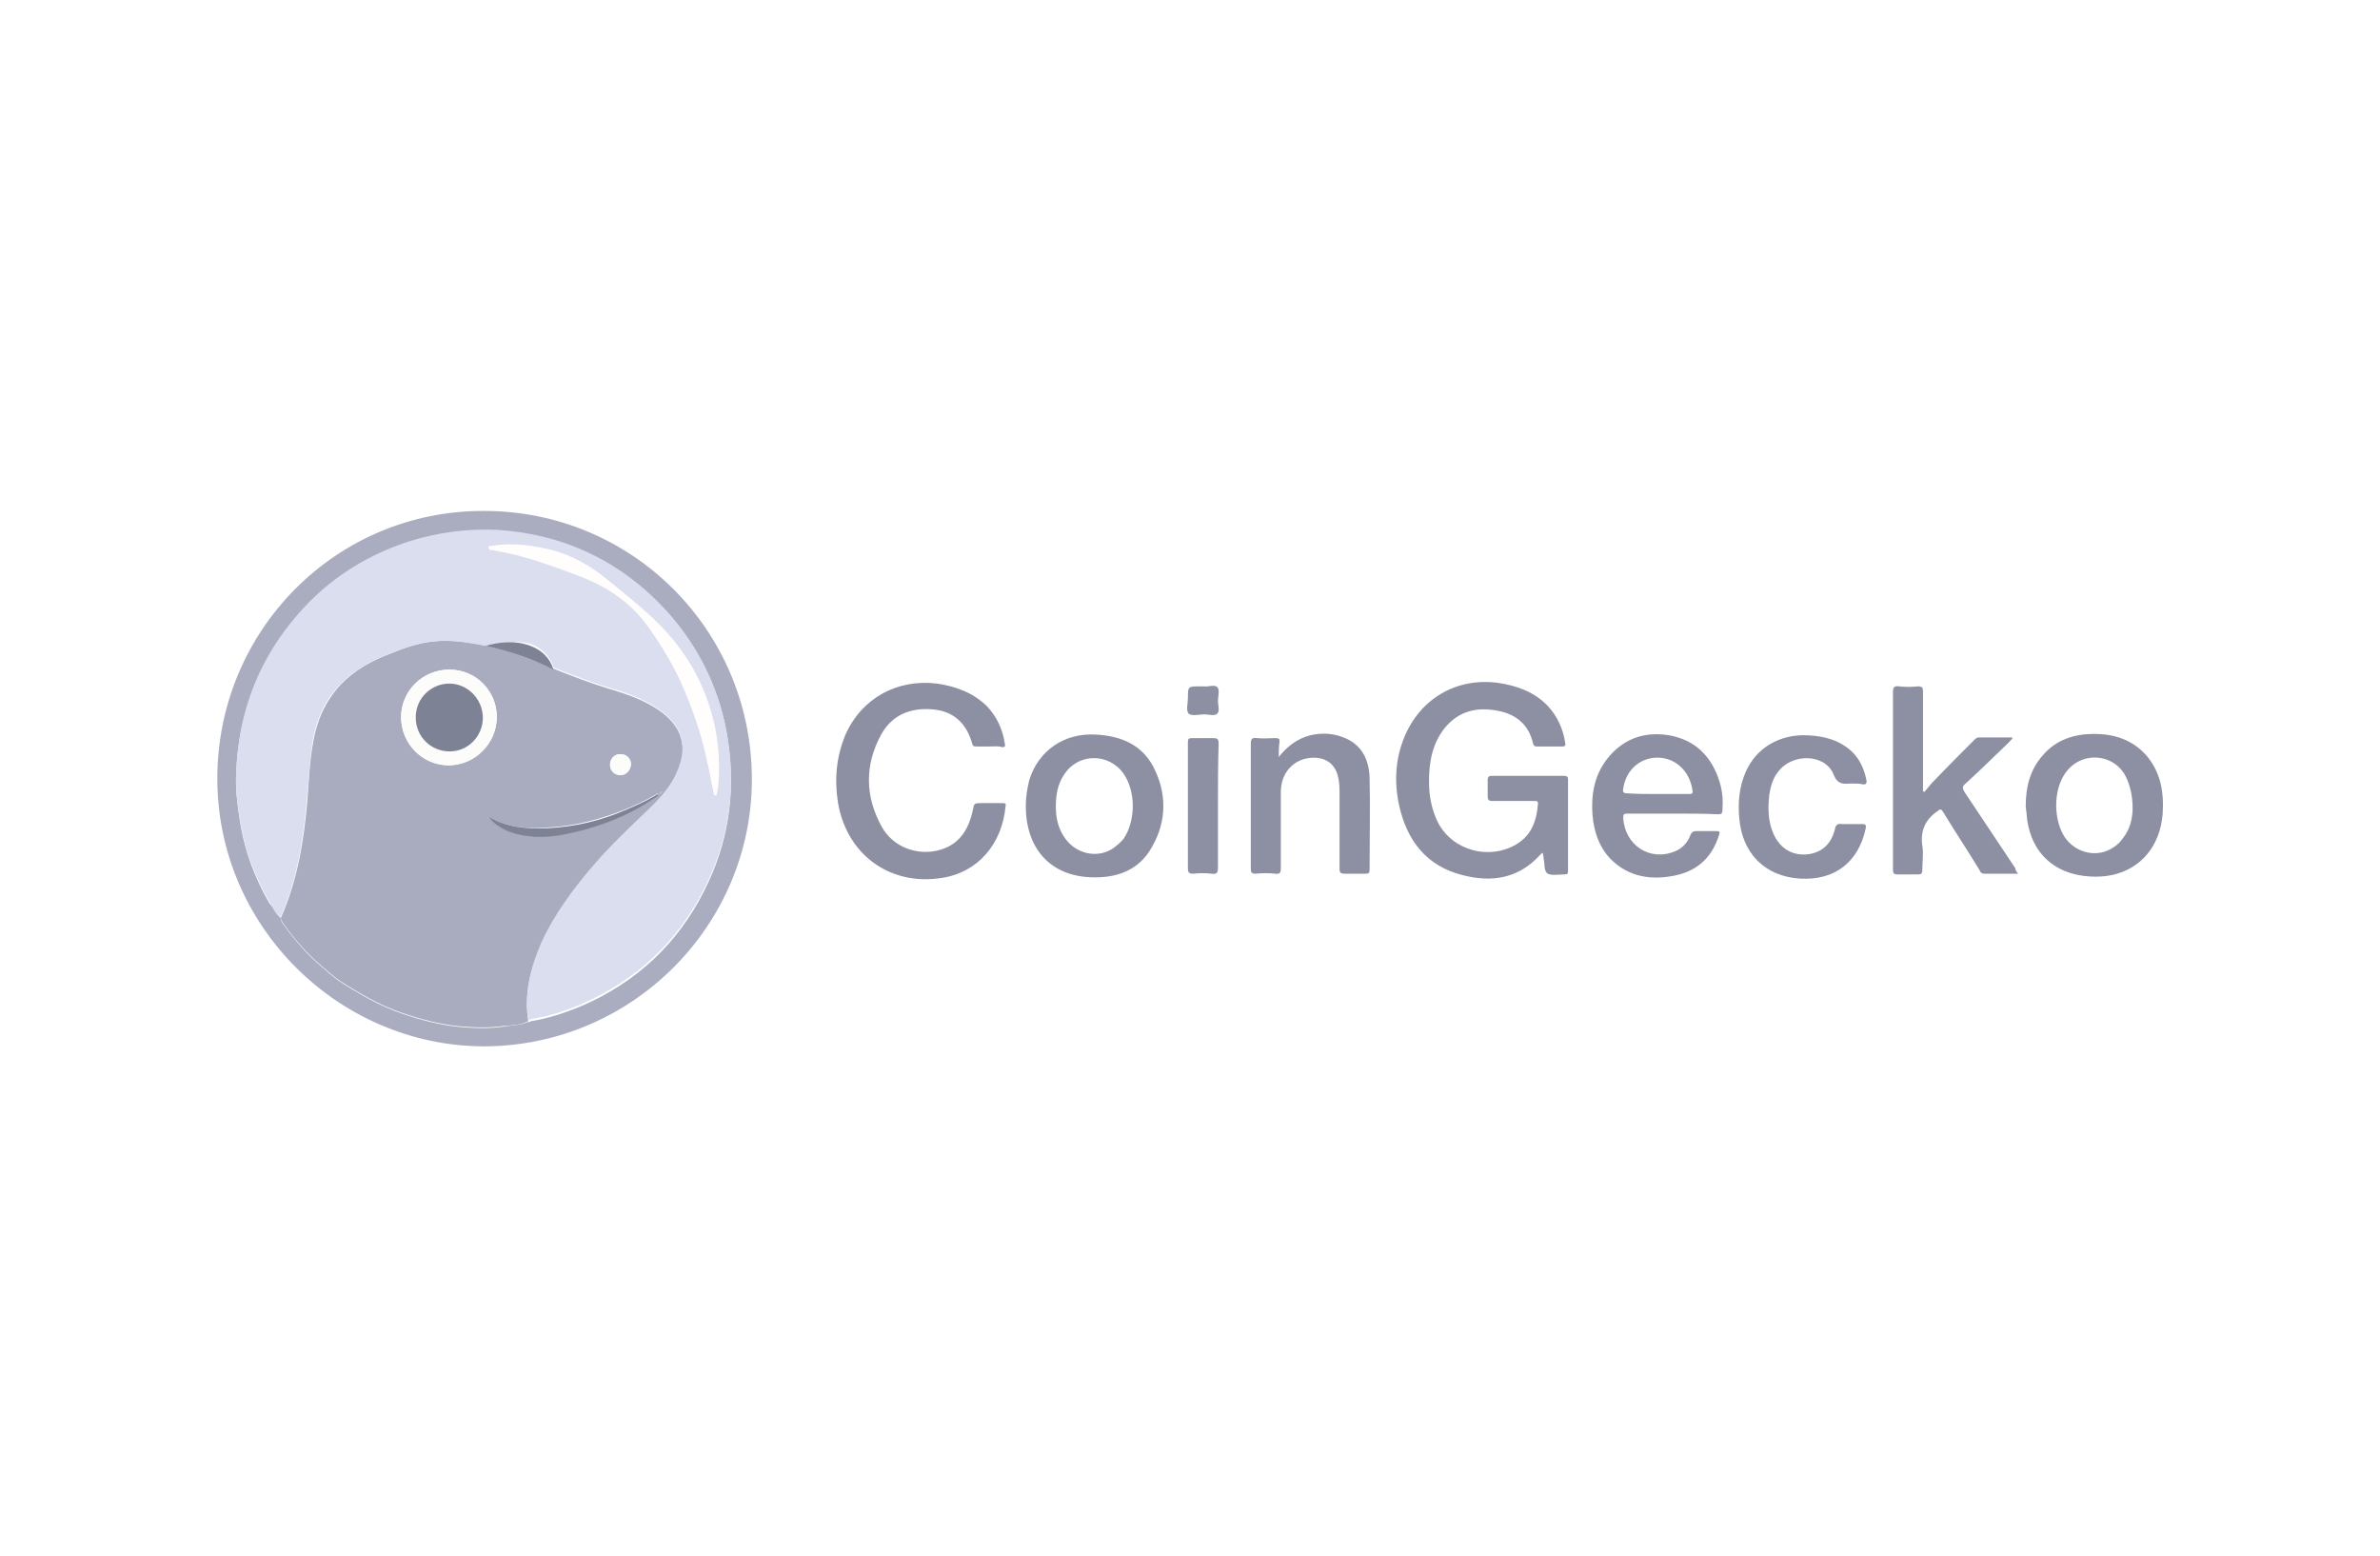
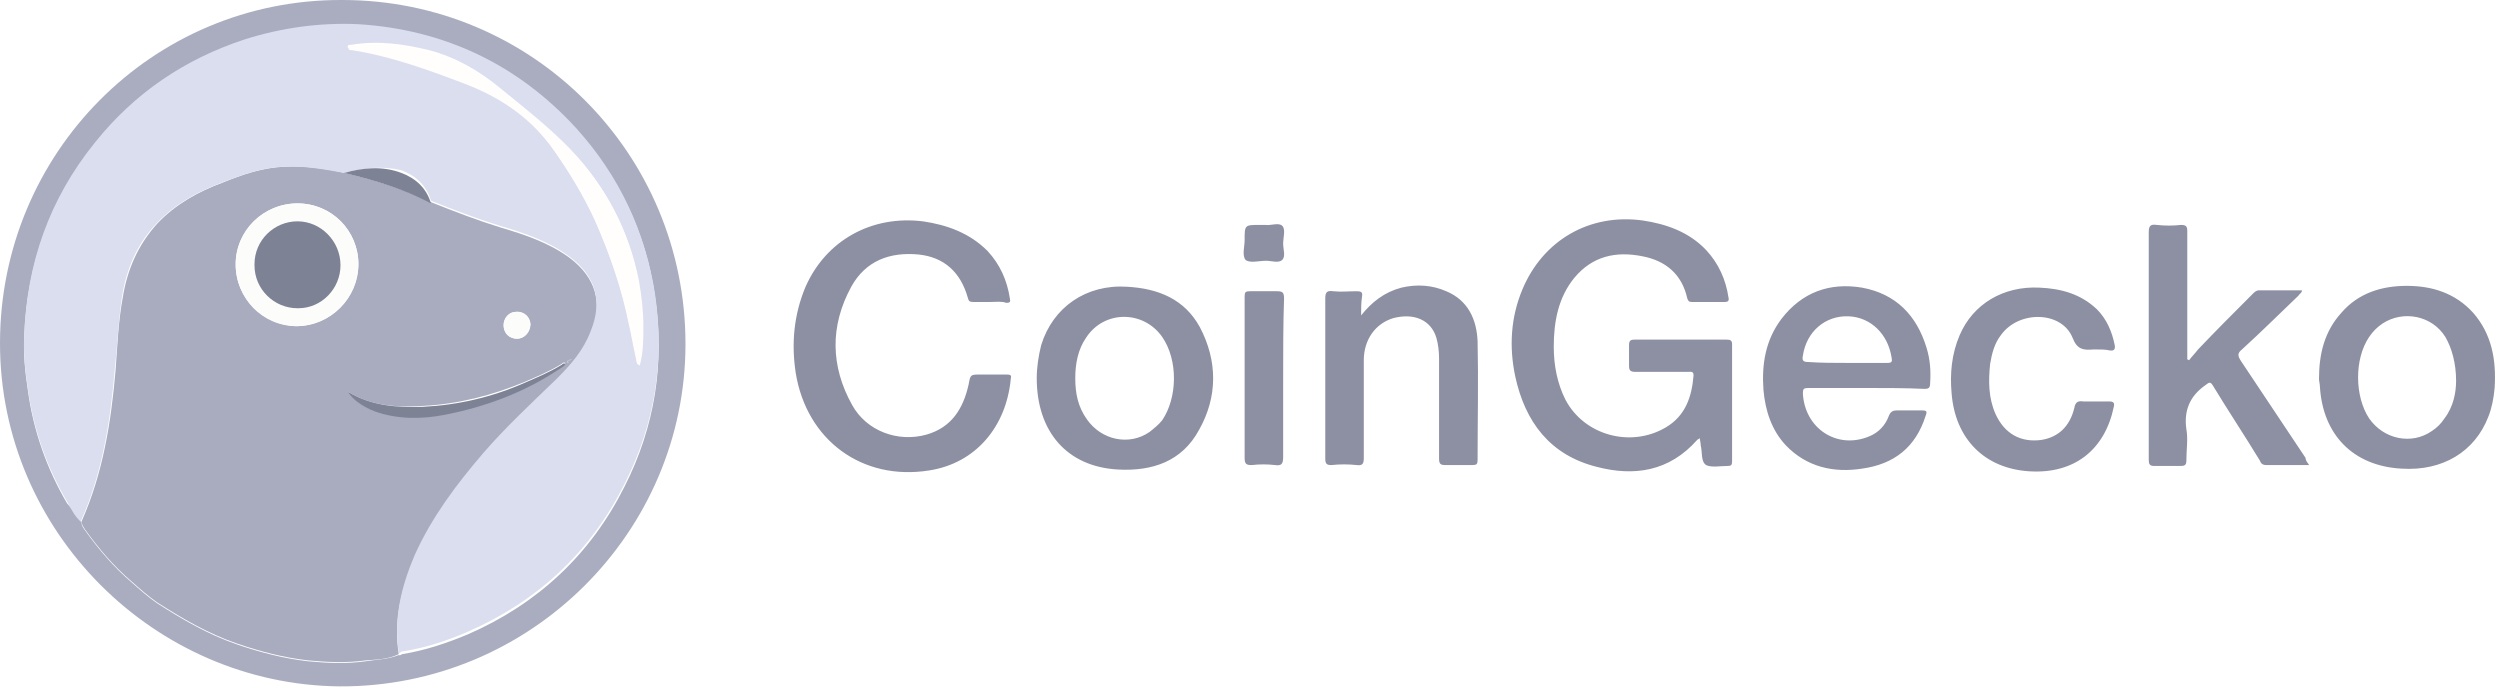
- <svg xmlns="http://www.w3.org/2000/svg" version="1.0" id="katman_1" x="0px" y="0px" viewBox="0 0 340.6 222.6" style="enable-background:new 0 0 340.6 222.6;" xml:space="preserve">
-   <style type="text/css">
- 	.st0{fill-rule:evenodd;clip-rule:evenodd;fill:#AAADC0;}
- 	.st1{fill-rule:evenodd;clip-rule:evenodd;fill:#A9ACBF;}
- 	.st2{fill-rule:evenodd;clip-rule:evenodd;fill:#DADEEF;}
- 	.st3{fill-rule:evenodd;clip-rule:evenodd;fill:#FCFDFB;}
- 	.st4{fill-rule:evenodd;clip-rule:evenodd;fill:#7E8295;}
- 	.st5{fill-rule:evenodd;clip-rule:evenodd;fill:#FFFEFC;}
- 	.st6{fill-rule:evenodd;clip-rule:evenodd;fill:#8D90A3;}
- </style>
-   <g>
-     <path class="st0" d="M69.3,73.1c21.2,0,38.3,17.1,38.3,38.4c0,21-17.3,38.3-38.6,38.2c-20.6-0.2-37.9-17.2-37.9-38.3   C31.1,90.2,48.1,73,69.3,73.1z M40.2,131.4c0,0.4,0.2,0.6,0.4,0.9c1.5,2.1,3.2,4.1,5.2,5.8c0.9,0.8,1.8,1.6,2.8,2.3   c2.8,1.8,5.7,3.5,8.9,4.6c2.6,0.9,5.3,1.6,8,1.9c2.1,0.2,4.3,0.3,6.4,0c1.2-0.2,2.5-0.2,3.7-0.7c0.2,0.1,0.3-0.1,0.4-0.1   c2.5-0.4,4.9-1.2,7.3-2.2c7.8-3.4,13.7-8.9,17.5-16.5c3.4-6.7,4.5-13.8,3.4-21.2c-1-7.1-4-13.3-8.8-18.5C89,80.4,80.8,76.6,71.1,76   c-4.3-0.3-8.6,0.3-12.7,1.7c-6.7,2.2-12.2,6-16.7,11.5c-5.1,6.3-7.6,13.5-7.9,21.5c-0.1,2,0.1,3.9,0.4,5.9   c0.6,4.5,2.1,8.8,4.4,12.7C39.2,129.9,39.6,130.7,40.2,131.4z" />
-     <path class="st1" d="M75.6,146.1c-1.2,0.6-2.5,0.6-3.7,0.7c-2.1,0.3-4.3,0.2-6.4,0c-2.7-0.3-5.4-1-8-1.9c-3.2-1.1-6.1-2.8-8.9-4.6   c-1-0.7-1.9-1.5-2.8-2.3c-2-1.7-3.7-3.7-5.2-5.8c-0.2-0.3-0.4-0.6-0.4-0.9c2.4-5.4,3.3-11.1,3.8-16.9c0.2-2.7,0.3-5.4,0.8-8.1   c0.5-3.1,1.7-5.9,3.9-8.3c2-2.1,4.5-3.5,7.2-4.5c2.2-0.9,4.5-1.7,7-1.8c2.3-0.1,4.5,0.2,6.7,0.7c3.3,0.8,6.6,1.8,9.7,3.3   c2.5,1,5.1,2,7.7,2.8c2.7,0.8,5.4,1.7,7.7,3.4c2.9,2.2,3.7,5,2.4,8.4c-0.8,2.1-2.3,3.7-3.8,5.3c-2.7,2.8-5.6,5.4-8.2,8.3   c-3,3.5-5.7,7.1-7.6,11.3C75.9,138.7,75,142.3,75.6,146.1L75.6,146.1z M94.9,113.2c-0.1,0-0.2,0-0.3,0.1c-0.1,0-0.2,0.1-0.2,0.2   c0,0,0,0,0,0.1c0.1,0,0.2-0.1,0.2-0.2L94.9,113.2C95,113.2,95.1,113.2,94.9,113.2C95,113.1,94.9,113.2,94.9,113.2z M64.3,95.8   c-3.8,0-6.9,3.1-6.9,6.8c0,3.8,3.1,6.8,6.8,6.9c3.8,0,6.8-3.1,6.9-6.9C71.1,98.8,68.1,95.8,64.3,95.8   C64.3,95.8,64.3,95.8,64.3,95.8L64.3,95.8z M69.9,116.8c0.6,0.9,1.7,1.7,3,2.1c2.6,0.9,5.2,0.9,7.8,0.4c4.6-0.9,8.9-2.5,12.8-5.1   c0.2-0.2,0.6-0.2,0.7-0.6c-0.2-0.1-0.3,0-0.4,0.1c-1.3,0.8-2.7,1.4-4.1,2c-3.6,1.5-7.4,2.5-11.4,2.7   C75.4,118.6,72.5,118.4,69.9,116.8z M88.8,110.9c0.8,0,1.5-0.7,1.5-1.6c0-0.8-0.7-1.5-1.6-1.4c-0.8,0-1.4,0.7-1.4,1.5   C87.3,110.3,87.9,110.9,88.8,110.9z" />
-     <path class="st2" d="M69.5,92.4c-2.2-0.4-4.4-0.8-6.7-0.7c-2.5,0.1-4.7,0.9-7,1.8c-2.7,1-5.2,2.4-7.2,4.5c-2.2,2.3-3.4,5.1-3.9,8.3   c-0.4,2.7-0.5,5.4-0.8,8.1c-0.5,5.8-1.4,11.6-3.8,16.9c-0.7-0.6-1.1-1.5-1.5-2.2c-2.3-3.9-3.8-8.2-4.4-12.7c-0.3-2-0.5-3.9-0.4-5.9   c0.3-8,2.8-15.2,7.9-21.5c4.4-5.5,10-9.3,16.7-11.5c4.1-1.3,8.4-1.9,12.7-1.7c9.6,0.6,17.8,4.5,24.3,11.6   c4.8,5.3,7.7,11.5,8.8,18.5c1.1,7.4,0,14.5-3.4,21.2c-3.8,7.6-9.7,13.1-17.5,16.5c-2.3,1-4.7,1.8-7.3,2.2c-0.2,0-0.3,0.3-0.4,0.1   c-0.6-3.8,0.3-7.4,1.8-10.9c1.9-4.2,4.6-7.8,7.6-11.3c2.5-2.9,5.4-5.6,8.2-8.3c1.6-1.6,3-3.2,3.8-5.3c1.4-3.4,0.6-6.2-2.4-8.4   c-2.3-1.7-5-2.6-7.7-3.4c-2.6-0.8-5.2-1.8-7.7-2.8c-0.5-1.7-1.7-2.8-3.3-3.4C73.8,91.6,71.7,91.8,69.5,92.4z M102.2,113.7l0.2,0   c0.4-1.4,0.4-2.9,0.4-4.4c0-1.7-0.2-3.4-0.5-5.1c-1.1-5.5-3.6-10.3-7.5-14.4c-2.4-2.5-5.1-4.6-7.8-6.8c-2.4-2-5-3.5-8-4.3   c-2.9-0.7-5.7-1.1-8.7-0.6c-0.2,0-0.4,0-0.4,0.2c0,0.2,0.2,0.2,0.4,0.2c4.4,0.8,8.6,2.2,12.7,3.8c4,1.6,7.4,3.9,9.9,7.5   c1.7,2.5,3.3,5.1,4.6,7.9c1.7,3.8,3,7.7,3.8,11.7C101.7,111,102,112.3,102.2,113.7z" />
-     <path class="st3" d="M64.3,95.8c3.8,0,6.8,3.1,6.8,6.8c0,0,0,0,0,0c0,3.8-3.1,6.8-6.9,6.9c-3.8,0-6.8-3.1-6.8-6.9   C57.4,98.8,60.5,95.8,64.3,95.8C64.3,95.8,64.3,95.8,64.3,95.8z M69.1,102.7c0-2.7-2.1-4.8-4.8-4.8c-2.7,0-4.8,2.1-4.8,4.8   c0,2.6,2.1,4.8,4.7,4.8c0,0,0.1,0,0.1,0C66.9,107.5,69,105.4,69.1,102.7C69.1,102.7,69.1,102.7,69.1,102.7L69.1,102.7z" />
-     <path class="st4" d="M69.9,116.8c2.6,1.6,5.5,1.8,8.4,1.7c4-0.2,7.8-1.1,11.4-2.7c1.4-0.6,2.8-1.2,4.1-2c0.1-0.1,0.2-0.2,0.4-0.1   c-0.1,0.3-0.4,0.4-0.7,0.6c-3.9,2.6-8.2,4.2-12.8,5.1c-2.6,0.5-5.3,0.5-7.8-0.4C71.6,118.5,70.4,117.7,69.9,116.8L69.9,116.8z    M69.5,92.4c2.1-0.6,4.3-0.8,6.4,0c1.6,0.6,2.8,1.7,3.3,3.4C76.2,94.2,72.9,93.2,69.5,92.4z" />
-     <path class="st3" d="M88.8,110.9c-0.8,0-1.5-0.7-1.5-1.5c0-0.8,0.6-1.5,1.4-1.5c0.8,0,1.5,0.6,1.6,1.4   C90.2,110.2,89.6,110.9,88.8,110.9z" />
-     <path class="st1" d="M94.6,113.4c0,0.1-0.1,0.2-0.2,0.2c0,0,0,0,0,0C94.4,113.4,94.5,113.3,94.6,113.4L94.6,113.4L94.6,113.4z    M94.9,113.2l-0.3,0.2l-0.1-0.1C94.7,113.2,94.8,113.2,94.9,113.2C94.9,113.2,94.9,113.2,94.9,113.2z" />
-     <path class="st1" d="M94.9,113.2L94.9,113.2C95.1,113.2,95,113.2,94.9,113.2C94.9,113.2,94.9,113.2,94.9,113.2z" />
-     <path class="st5" d="M102.2,113.7c-0.3-1.4-0.6-2.7-0.8-4.1c-0.8-4.1-2.2-8-3.8-11.7c-1.2-2.8-2.8-5.4-4.6-7.9   c-2.5-3.6-5.8-5.9-9.9-7.5c-4.2-1.6-8.3-3.1-12.7-3.8c-0.2,0-0.4,0-0.4-0.2c0-0.2,0.2-0.2,0.4-0.2c2.9-0.5,5.8-0.2,8.7,0.6   c3,0.8,5.6,2.4,8,4.3c2.7,2.2,5.4,4.3,7.8,6.8c3.9,4.1,6.4,8.9,7.5,14.4c0.3,1.7,0.5,3.4,0.5,5.1c0,1.4,0,2.9-0.4,4.4L102.2,113.7z   " />
-     <path class="st4" d="M69.1,102.7c0,2.6-2.1,4.8-4.7,4.8c0,0-0.1,0-0.1,0c-2.6,0-4.8-2.1-4.8-4.8c0,0,0-0.1,0-0.1   c0-2.7,2.2-4.8,4.8-4.8S69.1,100,69.1,102.7L69.1,102.7z" />
-     <path class="st6" d="M220.8,122c-0.1,0.1-0.2,0.1-0.3,0.2c-3.1,3.5-7,4.1-11.2,3c-5.2-1.3-8-5-9.1-10.1c-0.7-3.3-0.5-6.6,0.8-9.7   c2.3-5.5,7.5-8.5,13.4-7.7c2.7,0.4,5.2,1.3,7.1,3.3c1.4,1.5,2.2,3.3,2.5,5.3c0.1,0.4-0.1,0.5-0.4,0.5c-1.2,0-2.5,0-3.7,0   c-0.3,0-0.4-0.1-0.5-0.4c-0.6-2.7-2.4-4.2-5-4.7c-3-0.6-5.6,0-7.6,2.4c-1.8,2.2-2.3,4.9-2.3,7.7c0,2.1,0.4,4.1,1.3,5.9   c2.1,4,7.3,5.4,11.2,3.1c2.2-1.3,2.9-3.4,3.1-5.8c0-0.5-0.3-0.4-0.6-0.4c-2,0-3.9,0-5.9,0c-0.6,0-0.7-0.2-0.7-0.7   c0-0.8,0-1.5,0-2.3c0-0.5,0.2-0.6,0.6-0.6c3.4,0,6.9,0,10.3,0c0.4,0,0.6,0.1,0.6,0.5c0,4.4,0,8.7,0,13.1c0,0.4-0.1,0.5-0.5,0.5   c-0.8,0-1.8,0.2-2.4-0.1c-0.6-0.4-0.4-1.4-0.6-2.2C220.9,122.5,220.8,122.2,220.8,122z M141.6,106.8c-0.6,0-1.2,0-1.9,0   c-0.4,0-0.5-0.1-0.6-0.5c-0.8-2.8-2.6-4.5-5.5-4.8c-3.2-0.3-5.9,0.7-7.5,3.6c-2.4,4.4-2.3,8.9,0.1,13.2c1.6,2.9,5.1,4.2,8.3,3.3   c2.8-0.8,4.1-2.9,4.7-5.6c0.2-1.1,0.2-1.1,1.3-1.1c1,0,2,0,3,0c0.4,0,0.5,0.1,0.4,0.5c-0.5,5.3-3.9,9.4-9.1,10.2   c-7.5,1.2-13.7-3.4-14.9-10.9c-0.5-3.3-0.2-6.5,1.1-9.6c2.3-5.2,7.4-8,13.1-7.3c2.7,0.4,5.2,1.3,7.2,3.3c1.4,1.5,2.2,3.3,2.5,5.3   c0.1,0.4,0,0.5-0.4,0.5C142.9,106.7,142.2,106.8,141.6,106.8z M288.8,125c-1.7,0-3.2,0-4.8,0c-0.4,0-0.6-0.2-0.7-0.5   c-1.7-2.8-3.5-5.5-5.2-8.3c-0.3-0.5-0.4-0.5-0.9-0.1c-1.7,1.2-2.4,2.8-2.1,4.9c0.2,1.1,0,2.3,0,3.5c0,0.5-0.2,0.6-0.6,0.6   c-1,0-2,0-3,0c-0.5,0-0.6-0.2-0.6-0.7c0-4.1,0-8.2,0-12.4c0-4.3,0-8.6,0-13c0-0.7,0.2-0.9,0.9-0.8c0.9,0.1,1.8,0.1,2.7,0   c0.6,0,0.7,0.2,0.7,0.7c0,4.5,0,9,0,13.5v0.8l0.2,0.1c0.3-0.4,0.7-0.8,1-1.2c2-2.1,4-4.1,6.1-6.2c0.2-0.2,0.4-0.4,0.7-0.4   c1.6,0,3.2,0,4.8,0c0,0.3-0.3,0.4-0.4,0.6c-2.1,2-4.1,4-6.3,6c-0.5,0.4-0.5,0.7-0.1,1.3c2.4,3.6,4.8,7.2,7.2,10.8   C288.4,124.5,288.6,124.7,288.8,125L288.8,125z M239.4,116.4c-2.2,0-4.3,0-6.5,0c-0.5,0-0.6,0.1-0.6,0.6c0.2,3.9,3.8,6.3,7.4,4.8   c1-0.4,1.8-1.2,2.2-2.3c0.2-0.5,0.5-0.6,0.9-0.6c0.9,0,1.9,0,2.8,0c0.5,0,0.6,0.1,0.4,0.6c-1.1,3.5-3.5,5.4-7.1,5.9   c-3.2,0.5-6.2-0.2-8.5-2.6c-1.6-1.7-2.3-3.9-2.5-6.2c-0.2-2.8,0.2-5.5,2-7.9c2.3-3,5.4-4.1,9-3.5c3.8,0.7,6.1,3.1,7.2,6.7   c0.4,1.3,0.5,2.6,0.4,4c0,0.5-0.2,0.6-0.6,0.6C243.8,116.4,241.6,116.4,239.4,116.4z M237.3,113.6c1.5,0,3,0,4.4,0   c0.5,0,0.6-0.1,0.5-0.6c-0.4-2.6-2.3-4.5-4.8-4.6c-2.6-0.1-4.7,1.7-5.1,4.4c-0.1,0.5,0,0.7,0.6,0.7   C234.4,113.6,235.8,113.6,237.3,113.6L237.3,113.6z M146.8,115.3c0-1.2,0.2-2.5,0.5-3.7c1.3-4.2,5-6.8,9.6-6.5   c3.5,0.2,6.4,1.4,8.1,4.5c2,3.8,2,7.8-0.1,11.5c-1.9,3.5-5.2,4.6-9,4.4C150.2,125.2,146.8,121.3,146.8,115.3z M151.1,115.3   c0,1.7,0.3,3.2,1.3,4.6c1.6,2.3,4.7,3,7,1.4c0.5-0.4,1-0.8,1.4-1.3c1.7-2.5,1.8-6.7,0-9.3c-2.1-3-6.5-3-8.5,0.1   C151.4,112.1,151.1,113.7,151.1,115.3z M289.9,115.4c0-2.8,0.6-5.3,2.5-7.4c1.9-2.2,4.5-3,7.3-3c2.8,0,5.4,0.8,7.4,3   c2.1,2.4,2.6,5.3,2.4,8.4c-0.1,1.1-0.3,2.2-0.7,3.2c-1.5,3.9-5.1,6.1-9.7,5.8c-5.4-0.3-8.8-3.8-9.1-9.2   C290,116,289.9,115.6,289.9,115.4L289.9,115.4z M305.2,115.6c0-2-0.5-3.7-1.2-4.9c-1.5-2.4-4.7-3-7-1.5c-0.6,0.4-1.1,0.9-1.5,1.5   c-1.7,2.5-1.6,6.7,0,9.1c1.6,2.3,4.7,3,7,1.4c0.6-0.4,1-0.8,1.4-1.4C304.9,118.5,305.2,116.9,305.2,115.6z M183,108.3   c1.2-1.5,2.6-2.6,4.5-3.1c1.7-0.4,3.4-0.3,5,0.4c2.4,1,3.4,3.1,3.5,5.6c0.1,4.4,0,8.8,0,13.2c0,0.5-0.1,0.6-0.6,0.6c-1,0-2,0-3,0   c-0.5,0-0.7-0.1-0.7-0.7c0-3.7,0-7.5,0-11.2c0-0.8-0.1-1.6-0.3-2.3c-0.6-2-2.5-2.8-4.8-2.2c-2,0.6-3.3,2.4-3.3,4.7   c0,3.6,0,7.3,0,10.9c0,0.6-0.1,0.9-0.8,0.8c-0.9-0.1-1.9-0.1-2.8,0c-0.5,0-0.7-0.1-0.7-0.7c0-2.8,0-5.5,0-8.3c0-3.2,0-6.4,0-9.6   c0-0.7,0.2-0.9,0.9-0.8c0.9,0.1,1.7,0,2.6,0c0.5,0,0.7,0.1,0.6,0.6C183,106.9,183,107.6,183,108.3L183,108.3z M265,112.1   c-0.1,0-0.2,0-0.3,0c-1.1,0.1-1.8,0-2.3-1.3c-1.2-3-6-3.1-8-0.3c-0.7,0.9-1,2-1.2,3.2c-0.2,1.9-0.2,3.8,0.6,5.6   c1,2.2,2.8,3.2,5.1,2.9c1.9-0.3,3.2-1.5,3.7-3.6c0.1-0.6,0.4-0.8,1-0.7c1,0,1.9,0,2.9,0c0.5,0,0.6,0.2,0.5,0.6   c-1,4.8-4.4,7.5-9.4,7.2c-5-0.3-8.3-3.6-8.7-8.7c-0.2-2.2,0-4.4,0.9-6.5c1.5-3.5,4.9-5.5,8.9-5.3c2.4,0.1,4.6,0.7,6.4,2.4   c1.1,1.1,1.7,2.5,2,4c0.1,0.5-0.1,0.7-0.6,0.6C266.1,112.1,265.6,112.1,265,112.1z M174.3,115.4c0,2.9,0,5.8,0,8.7   c0,0.8-0.2,1-0.9,0.9c-0.9-0.1-1.7-0.1-2.6,0c-0.6,0-0.8-0.1-0.8-0.8c0-5.2,0-10.4,0-15.6c0-0.8,0-1.6,0-2.4c0-0.5,0.1-0.6,0.6-0.6   c1,0,2,0,3,0c0.6,0,0.8,0.1,0.8,0.8C174.3,109.4,174.3,112.4,174.3,115.4z M172.3,98.2c0.6,0.1,1.5-0.3,1.9,0.1   c0.4,0.4,0.1,1.3,0.1,2c0,0.6,0.3,1.4-0.1,1.8c-0.4,0.4-1.2,0.1-1.8,0.1c-0.8,0-1.8,0.3-2.3-0.1c-0.4-0.5-0.1-1.5-0.1-2.2   c0-1.7,0-1.7,1.7-1.7C171.7,98.2,172.3,98.2,172.3,98.2z" />
-   </g>
+ <svg xmlns="http://www.w3.org/2000/svg" width="279" height="77" viewBox="0 0 279 77" fill="none">
+   <path fill-rule="evenodd" clip-rule="evenodd" d="M38.2 0C59.4 0 76.5 17.1 76.5 38.4C76.5 59.4 59.2 76.7 37.9 76.6C17.3 76.4 0 59.4 0 38.3C0 17.1 17 -0.1 38.2 0ZM9.1 58.3C9.1 58.7 9.3 58.9 9.5 59.2C11 61.3 12.7 63.3 14.7 65C15.6 65.8 16.5 66.6 17.5 67.3C20.3 69.1 23.2 70.8 26.4 71.9C29 72.8 31.7 73.5 34.4 73.8C36.5 74 38.7 74.1 40.8 73.8C42 73.6 43.3 73.6 44.5 73.1C44.7 73.2 44.8 73 44.9 73C47.4 72.6 49.8 71.8 52.2 70.8C60 67.4 65.9 61.9 69.7 54.3C73.1 47.6 74.2 40.5 73.1 33.1C72.1 26 69.1 19.8 64.3 14.6C57.9 7.3 49.7 3.5 40 2.9C35.7 2.6 31.4 3.2 27.3 4.6C20.6 6.8 15.1 10.6 10.6 16.1C5.5 22.4 3 29.6 2.7 37.6C2.6 39.6 2.8 41.5 3.1 43.5C3.7 48 5.2 52.3 7.5 56.2C8.1 56.8 8.5 57.6 9.1 58.3Z" fill="#AAADC0" />
+   <path fill-rule="evenodd" clip-rule="evenodd" d="M44.5 73C43.3 73.6 42 73.6 40.8 73.7C38.7 74 36.5 73.9 34.4 73.7C31.7 73.4 29 72.7 26.4 71.8C23.2 70.7 20.3 69 17.5 67.2C16.5 66.5 15.6 65.7 14.7 64.9C12.7 63.2 11 61.2 9.5 59.1C9.3 58.8 9.1 58.5 9.1 58.2C11.5 52.8 12.4 47.1 12.9 41.3C13.1 38.6 13.2 35.9 13.7 33.2C14.2 30.1 15.4 27.3 17.6 24.9C19.6 22.8 22.1 21.4 24.8 20.4C27 19.5 29.3 18.7 31.8 18.6C34.1 18.5 36.3 18.8 38.5 19.3C41.8 20.1 45.1 21.1 48.2 22.6C50.7 23.6 53.3 24.6 55.9 25.4C58.6 26.2 61.3 27.1 63.6 28.8C66.5 31 67.3 33.8 66 37.2C65.2 39.3 63.7 40.9 62.2 42.5C59.5 45.3 56.6 47.9 54 50.8C51 54.3 48.3 57.9 46.4 62.1C44.8 65.6 43.9 69.2 44.5 73ZM63.8 40.1C63.7 40.1 63.6 40.1 63.5 40.2C63.4 40.2 63.3 40.3 63.3 40.4C63.3 40.4 63.3 40.4 63.3 40.5C63.4 40.5 63.5 40.4 63.5 40.3L63.8 40.1C64 40.1 63.9 40.1 63.8 40.1C63.8 40.1 63.9 40 63.8 40.1ZM33.2 22.7C29.4 22.7 26.3 25.8 26.3 29.5C26.3 33.3 29.4 36.3 33.1 36.4C36.9 36.4 39.9 33.3 40 29.5C40 25.7 37 22.7 33.2 22.7ZM38.8 43.7C39.4 44.6 40.5 45.4 41.8 45.8C44.4 46.7 47 46.7 49.6 46.2C54.2 45.3 58.5 43.7 62.4 41.1C62.6 40.9 63 40.9 63.1 40.5C62.9 40.4 62.8 40.5 62.7 40.6C61.4 41.4 60 42 58.6 42.6C55 44.1 51.2 45.1 47.2 45.3C44.3 45.5 41.4 45.3 38.8 43.7ZM57.7 37.8C58.5 37.8 59.2 37.1 59.2 36.2C59.2 35.4 58.5 34.7 57.6 34.8C56.8 34.8 56.2 35.5 56.2 36.3C56.2 37.2 56.8 37.8 57.7 37.8Z" fill="#A9ACBF" />
+   <path fill-rule="evenodd" clip-rule="evenodd" d="M38.4 19.3C36.2 18.9 34 18.5 31.7 18.6C29.2 18.7 27 19.5 24.7 20.4C22 21.4 19.5 22.8 17.5 24.9C15.3 27.2 14.1 30 13.6 33.2C13.2 35.9 13.1 38.6 12.8 41.3C12.3 47.1 11.4 52.9 9 58.2C8.3 57.6 7.9 56.7 7.5 56C5.2 52.1 3.7 47.8 3.1 43.3C2.8 41.3 2.6 39.4 2.7 37.4C3 29.4 5.5 22.2 10.6 15.9C15 10.4 20.6 6.6 27.3 4.4C31.4 3.1 35.7 2.5 40 2.7C49.6 3.3 57.8 7.2 64.3 14.3C69.1 19.6 72 25.8 73.1 32.8C74.2 40.2 73.1 47.3 69.7 54C65.9 61.6 60 67.1 52.2 70.5C49.9 71.5 47.5 72.3 44.9 72.7C44.7 72.7 44.6 73 44.5 72.8C43.9 69 44.8 65.4 46.3 61.9C48.2 57.7 50.9 54.1 53.9 50.6C56.4 47.7 59.3 45 62.1 42.3C63.7 40.7 65.1 39.1 65.9 37C67.3 33.6 66.5 30.8 63.5 28.6C61.2 26.9 58.5 26 55.8 25.2C53.2 24.4 50.6 23.4 48.1 22.4C47.6 20.7 46.4 19.6 44.8 19C42.7 18.5 40.6 18.7 38.4 19.3ZM71.1 40.6H71.3C71.7 39.2 71.7 37.7 71.7 36.2C71.7 34.5 71.5 32.8 71.2 31.1C70.1 25.6 67.6 20.8 63.7 16.7C61.3 14.2 58.6 12.1 55.9 9.9C53.5 7.9 50.9 6.4 47.9 5.6C45 4.9 42.2 4.5 39.2 5C39 5 38.8 5 38.8 5.2C38.8 5.4 39 5.4 39.2 5.4C43.6 6.2 47.8 7.6 51.9 9.2C55.9 10.8 59.3 13.1 61.8 16.7C63.5 19.2 65.1 21.8 66.4 24.6C68.1 28.4 69.4 32.3 70.2 36.3C70.6 37.9 70.9 39.2 71.1 40.6Z" fill="#DADEEF" />
+   <path fill-rule="evenodd" clip-rule="evenodd" d="M33.2 22.7C37 22.7 40 25.8 40 29.5C40 33.3 36.9 36.3 33.1 36.4C29.3 36.4 26.3 33.3 26.3 29.5C26.3 25.7 29.4 22.7 33.2 22.7ZM38 29.6C38 26.9 35.9 24.8 33.2 24.8C30.5 24.8 28.4 26.9 28.4 29.6C28.4 32.2 30.5 34.4 33.1 34.4H33.2C35.8 34.4 37.9 32.3 38 29.6Z" fill="#FCFDFB" />
+   <path fill-rule="evenodd" clip-rule="evenodd" d="M38.8 43.701C41.4 45.301 44.3 45.501 47.2 45.401C51.2 45.201 55 44.301 58.6 42.701C60 42.101 61.4 41.501 62.7 40.701C62.8 40.601 62.9 40.501 63.1 40.601C63 40.901 62.7 41.001 62.4 41.201C58.5 43.801 54.2 45.401 49.6 46.301C47 46.801 44.3 46.801 41.8 45.901C40.5 45.401 39.3 44.601 38.8 43.701ZM38.4 19.301C40.5 18.701 42.7 18.501 44.8 19.301C46.4 19.901 47.6 21.001 48.1 22.701C45.1 21.101 41.8 20.101 38.4 19.301Z" fill="#7E8295" />
+   <path fill-rule="evenodd" clip-rule="evenodd" d="M57.7 37.8C56.9 37.8 56.2 37.1 56.2 36.3C56.2 35.5 56.8 34.8 57.6 34.8C58.4 34.8 59.1 35.4 59.2 36.2C59.1 37.1 58.5 37.8 57.7 37.8Z" fill="#FCFDFB" />
+   <path fill-rule="evenodd" clip-rule="evenodd" d="M63.5 40.301C63.5 40.401 63.4 40.501 63.3 40.501C63.3 40.301 63.4 40.201 63.5 40.301ZM63.8 40.101L63.5 40.301L63.4 40.201C63.6 40.101 63.7 40.101 63.8 40.101Z" fill="#A9ACBF" />
+   <path fill-rule="evenodd" clip-rule="evenodd" d="M71.1 40.6C70.8 39.2 70.5 37.901 70.3 36.501C69.5 32.401 68.1 28.5 66.5 24.8C65.3 22 63.7 19.401 61.9 16.901C59.4 13.3 56.1 11.001 52 9.4C47.8 7.801 43.7 6.3 39.3 5.6C39.1 5.6 38.9 5.601 38.9 5.401C38.9 5.2 39.1 5.2 39.3 5.2C42.2 4.7 45.1 5 48 5.801C51 6.601 53.6 8.2 56 10.101C58.7 12.3 61.4 14.4 63.8 16.901C67.7 21 70.2 25.8 71.3 31.3C71.6 33.001 71.8 34.7 71.8 36.401C71.8 37.8 71.8 39.3 71.4 40.8L71.1 40.6Z" fill="#FFFEFC" />
+   <path fill-rule="evenodd" clip-rule="evenodd" d="M38 29.6C38 32.2 35.9 34.4 33.3 34.4H33.2C30.6 34.4 28.4 32.3 28.4 29.6V29.5C28.4 26.8 30.6 24.7 33.2 24.7C35.8 24.7 38 26.9 38 29.6Z" fill="#7E8295" />
+   <path fill-rule="evenodd" clip-rule="evenodd" d="M189.7 48.901C189.6 49.001 189.5 49.001 189.4 49.1C186.3 52.6 182.4 53.2 178.2 52.1C173 50.8 170.2 47.1 169.1 42.001C168.4 38.7 168.6 35.401 169.9 32.3C172.2 26.8 177.4 23.8 183.3 24.601C186 25 188.5 25.901 190.4 27.901C191.8 29.401 192.6 31.201 192.9 33.2C193 33.6 192.8 33.7 192.5 33.7C191.3 33.7 190 33.7 188.8 33.7C188.5 33.7 188.4 33.6 188.3 33.3C187.7 30.601 185.9 29.101 183.3 28.601C180.3 28 177.7 28.601 175.7 31C173.9 33.2 173.4 35.901 173.4 38.7C173.4 40.8 173.8 42.8 174.7 44.6C176.8 48.6 182 50.001 185.9 47.7C188.1 46.401 188.8 44.3 189 41.901C189 41.401 188.7 41.501 188.4 41.501C186.4 41.501 184.5 41.501 182.5 41.501C181.9 41.501 181.8 41.3 181.8 40.8C181.8 40.001 181.8 39.3 181.8 38.501C181.8 38.001 182 37.901 182.4 37.901C185.8 37.901 189.3 37.901 192.7 37.901C193.1 37.901 193.3 38.001 193.3 38.401C193.3 42.8 193.3 47.1 193.3 51.501C193.3 51.901 193.2 52.001 192.8 52.001C192 52.001 191 52.2 190.4 51.901C189.8 51.501 190 50.501 189.8 49.7C189.8 49.401 189.7 49.1 189.7 48.901ZM110.5 33.7C109.9 33.7 109.3 33.7 108.6 33.7C108.2 33.7 108.1 33.6 108 33.2C107.2 30.401 105.4 28.701 102.5 28.401C99.3 28.101 96.6 29.101 95 32.001C92.6 36.401 92.7 40.901 95.1 45.2C96.7 48.1 100.2 49.401 103.4 48.501C106.2 47.7 107.5 45.6 108.1 42.901C108.3 41.8 108.3 41.8 109.4 41.8C110.4 41.8 111.4 41.8 112.4 41.8C112.8 41.8 112.9 41.901 112.8 42.3C112.3 47.6 108.9 51.7 103.7 52.501C96.2 53.7 90 49.1 88.8 41.6C88.3 38.3 88.6 35.1 89.9 32.001C92.2 26.8 97.3 24 103 24.701C105.7 25.101 108.2 26 110.2 28C111.6 29.5 112.4 31.3 112.7 33.3C112.8 33.7 112.7 33.8 112.3 33.8C111.8 33.6 111.1 33.7 110.5 33.7ZM257.7 51.901C256 51.901 254.5 51.901 252.9 51.901C252.5 51.901 252.3 51.7 252.2 51.401C250.5 48.6 248.7 45.901 247 43.1C246.7 42.6 246.6 42.6 246.1 43.001C244.4 44.2 243.7 45.8 244 47.901C244.2 49.001 244 50.2 244 51.401C244 51.901 243.8 52.001 243.4 52.001C242.4 52.001 241.4 52.001 240.4 52.001C239.9 52.001 239.8 51.8 239.8 51.3C239.8 47.2 239.8 43.1 239.8 38.901C239.8 34.6 239.8 30.3 239.8 25.901C239.8 25.201 240 25 240.7 25.101C241.6 25.201 242.5 25.201 243.4 25.101C244 25.101 244.1 25.3 244.1 25.8C244.1 30.3 244.1 34.8 244.1 39.3V40.1L244.3 40.2C244.6 39.8 245 39.401 245.3 39.001C247.3 36.901 249.3 34.901 251.4 32.8C251.6 32.6 251.8 32.401 252.1 32.401C253.7 32.401 255.3 32.401 256.9 32.401C256.9 32.7 256.6 32.8 256.5 33.001C254.4 35.001 252.4 37.001 250.2 39.001C249.7 39.401 249.7 39.7 250.1 40.3C252.5 43.901 254.9 47.501 257.3 51.1C257.3 51.401 257.5 51.6 257.7 51.901ZM208.3 43.3C206.1 43.3 204 43.3 201.8 43.3C201.3 43.3 201.2 43.401 201.2 43.901C201.4 47.8 205 50.2 208.6 48.7C209.6 48.3 210.4 47.501 210.8 46.401C211 45.901 211.3 45.8 211.7 45.8C212.6 45.8 213.6 45.8 214.5 45.8C215 45.8 215.1 45.901 214.9 46.401C213.8 49.901 211.4 51.8 207.8 52.3C204.6 52.8 201.6 52.1 199.3 49.7C197.7 48.001 197 45.8 196.8 43.501C196.6 40.7 197 38.001 198.8 35.6C201.1 32.6 204.2 31.5 207.8 32.1C211.6 32.8 213.9 35.2 215 38.8C215.4 40.1 215.5 41.401 215.4 42.8C215.4 43.3 215.2 43.401 214.8 43.401C212.7 43.3 210.5 43.3 208.3 43.3ZM206.2 40.501C207.7 40.501 209.2 40.501 210.6 40.501C211.1 40.501 211.2 40.401 211.1 39.901C210.7 37.3 208.8 35.401 206.3 35.3C203.7 35.2 201.6 37.001 201.2 39.7C201.1 40.2 201.2 40.401 201.8 40.401C203.3 40.501 204.7 40.501 206.2 40.501ZM115.7 42.2C115.7 41.001 115.9 39.7 116.2 38.501C117.5 34.3 121.2 31.701 125.8 32.001C129.3 32.2 132.2 33.401 133.9 36.501C135.9 40.3 135.9 44.3 133.8 48.001C131.9 51.501 128.6 52.6 124.8 52.401C119.1 52.1 115.7 48.2 115.7 42.2ZM120 42.2C120 43.901 120.3 45.401 121.3 46.8C122.9 49.1 126 49.8 128.3 48.2C128.8 47.8 129.3 47.401 129.7 46.901C131.4 44.401 131.5 40.2 129.7 37.6C127.6 34.6 123.2 34.6 121.2 37.7C120.3 39.001 120 40.6 120 42.2ZM258.8 42.3C258.8 39.501 259.4 37.001 261.3 34.901C263.2 32.7 265.8 31.901 268.6 31.901C271.4 31.901 274 32.7 276 34.901C278.1 37.3 278.6 40.2 278.4 43.3C278.3 44.401 278.1 45.501 277.7 46.501C276.2 50.401 272.6 52.6 268 52.3C262.6 52.001 259.2 48.501 258.9 43.1C258.9 42.901 258.8 42.501 258.8 42.3ZM274.1 42.501C274.1 40.501 273.6 38.8 272.9 37.6C271.4 35.2 268.2 34.6 265.9 36.1C265.3 36.501 264.8 37.001 264.4 37.6C262.7 40.1 262.8 44.3 264.4 46.7C266 49.001 269.1 49.7 271.4 48.1C272 47.7 272.4 47.3 272.8 46.7C273.8 45.401 274.1 43.8 274.1 42.501ZM151.9 35.2C153.1 33.7 154.5 32.6 156.4 32.1C158.1 31.701 159.8 31.8 161.4 32.501C163.8 33.501 164.8 35.6 164.9 38.1C165 42.501 164.9 46.901 164.9 51.3C164.9 51.8 164.8 51.901 164.3 51.901C163.3 51.901 162.3 51.901 161.3 51.901C160.8 51.901 160.6 51.8 160.6 51.2C160.6 47.501 160.6 43.7 160.6 40.001C160.6 39.2 160.5 38.401 160.3 37.7C159.7 35.7 157.8 34.901 155.5 35.501C153.5 36.1 152.2 37.901 152.2 40.2C152.2 43.8 152.2 47.501 152.2 51.1C152.2 51.7 152.1 52.001 151.4 51.901C150.5 51.8 149.5 51.8 148.6 51.901C148.1 51.901 147.9 51.8 147.9 51.2C147.9 48.401 147.9 45.7 147.9 42.901C147.9 39.7 147.9 36.501 147.9 33.3C147.9 32.6 148.1 32.401 148.8 32.501C149.7 32.6 150.5 32.501 151.4 32.501C151.9 32.501 152.1 32.6 152 33.1C151.9 33.8 151.9 34.501 151.9 35.2ZM233.9 39.001C233.8 39.001 233.7 39.001 233.6 39.001C232.5 39.1 231.8 39.001 231.3 37.7C230.1 34.7 225.3 34.6 223.3 37.401C222.6 38.3 222.3 39.401 222.1 40.6C221.9 42.501 221.9 44.401 222.7 46.2C223.7 48.401 225.5 49.401 227.8 49.1C229.7 48.8 231 47.6 231.5 45.501C231.6 44.901 231.9 44.7 232.5 44.8C233.5 44.8 234.4 44.8 235.4 44.8C235.9 44.8 236 45.001 235.9 45.401C234.9 50.2 231.5 52.901 226.5 52.6C221.5 52.3 218.2 49.001 217.8 43.901C217.6 41.7 217.8 39.501 218.7 37.401C220.2 33.901 223.6 31.901 227.6 32.1C230 32.2 232.2 32.8 234 34.501C235.1 35.6 235.7 37.001 236 38.501C236.1 39.001 235.9 39.2 235.4 39.1C235 39.001 234.5 39.001 233.9 39.001ZM143.2 42.3C143.2 45.2 143.2 48.1 143.2 51.001C143.2 51.8 143 52.001 142.3 51.901C141.4 51.8 140.6 51.8 139.7 51.901C139.1 51.901 138.9 51.8 138.9 51.1C138.9 45.901 138.9 40.7 138.9 35.501C138.9 34.7 138.9 33.901 138.9 33.1C138.9 32.6 139 32.501 139.5 32.501C140.5 32.501 141.5 32.501 142.5 32.501C143.1 32.501 143.3 32.6 143.3 33.3C143.2 36.3 143.2 39.3 143.2 42.3ZM141.2 25.101C141.8 25.201 142.7 24.8 143.1 25.201C143.5 25.601 143.2 26.5 143.2 27.201C143.2 27.8 143.5 28.601 143.1 29C142.7 29.401 141.9 29.101 141.3 29.101C140.5 29.101 139.5 29.401 139 29C138.6 28.5 138.9 27.5 138.9 26.8C138.9 25.101 138.9 25.101 140.6 25.101C140.6 25.101 141.2 25.101 141.2 25.101Z" fill="#8D90A3" />
</svg>
